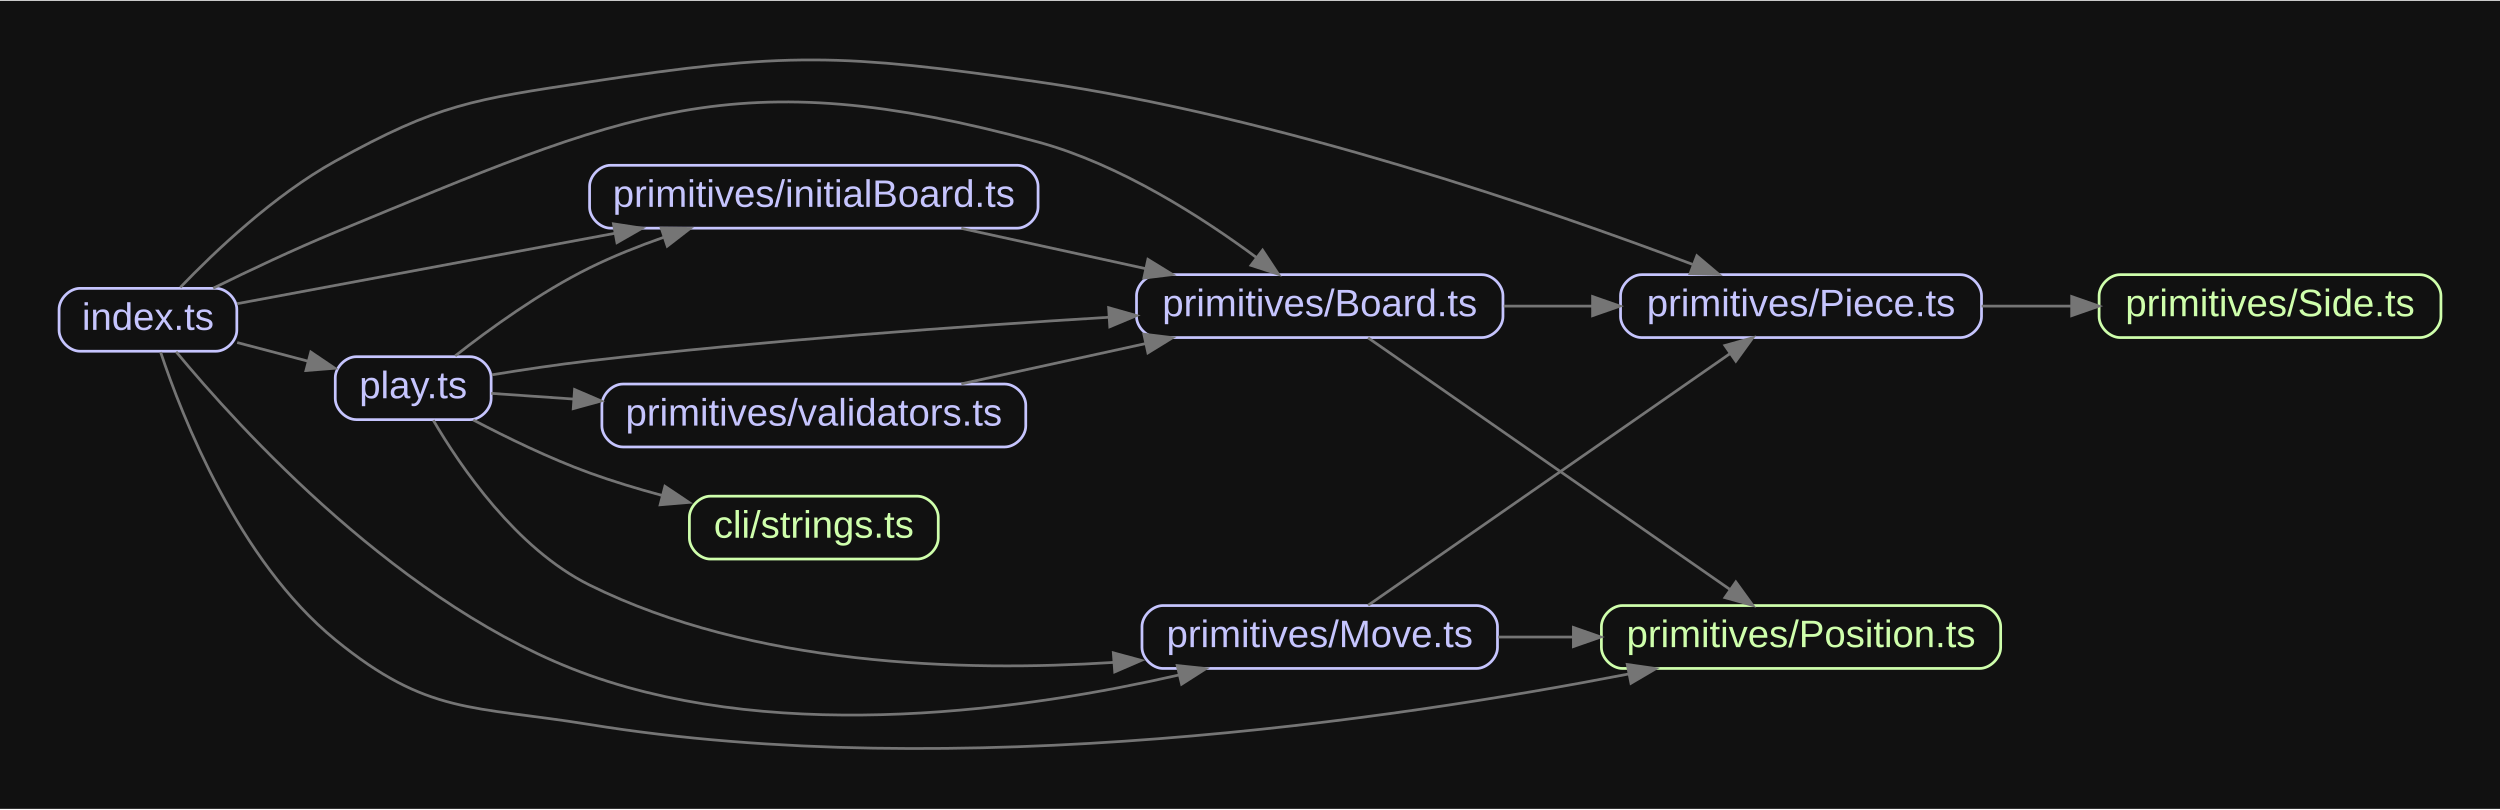
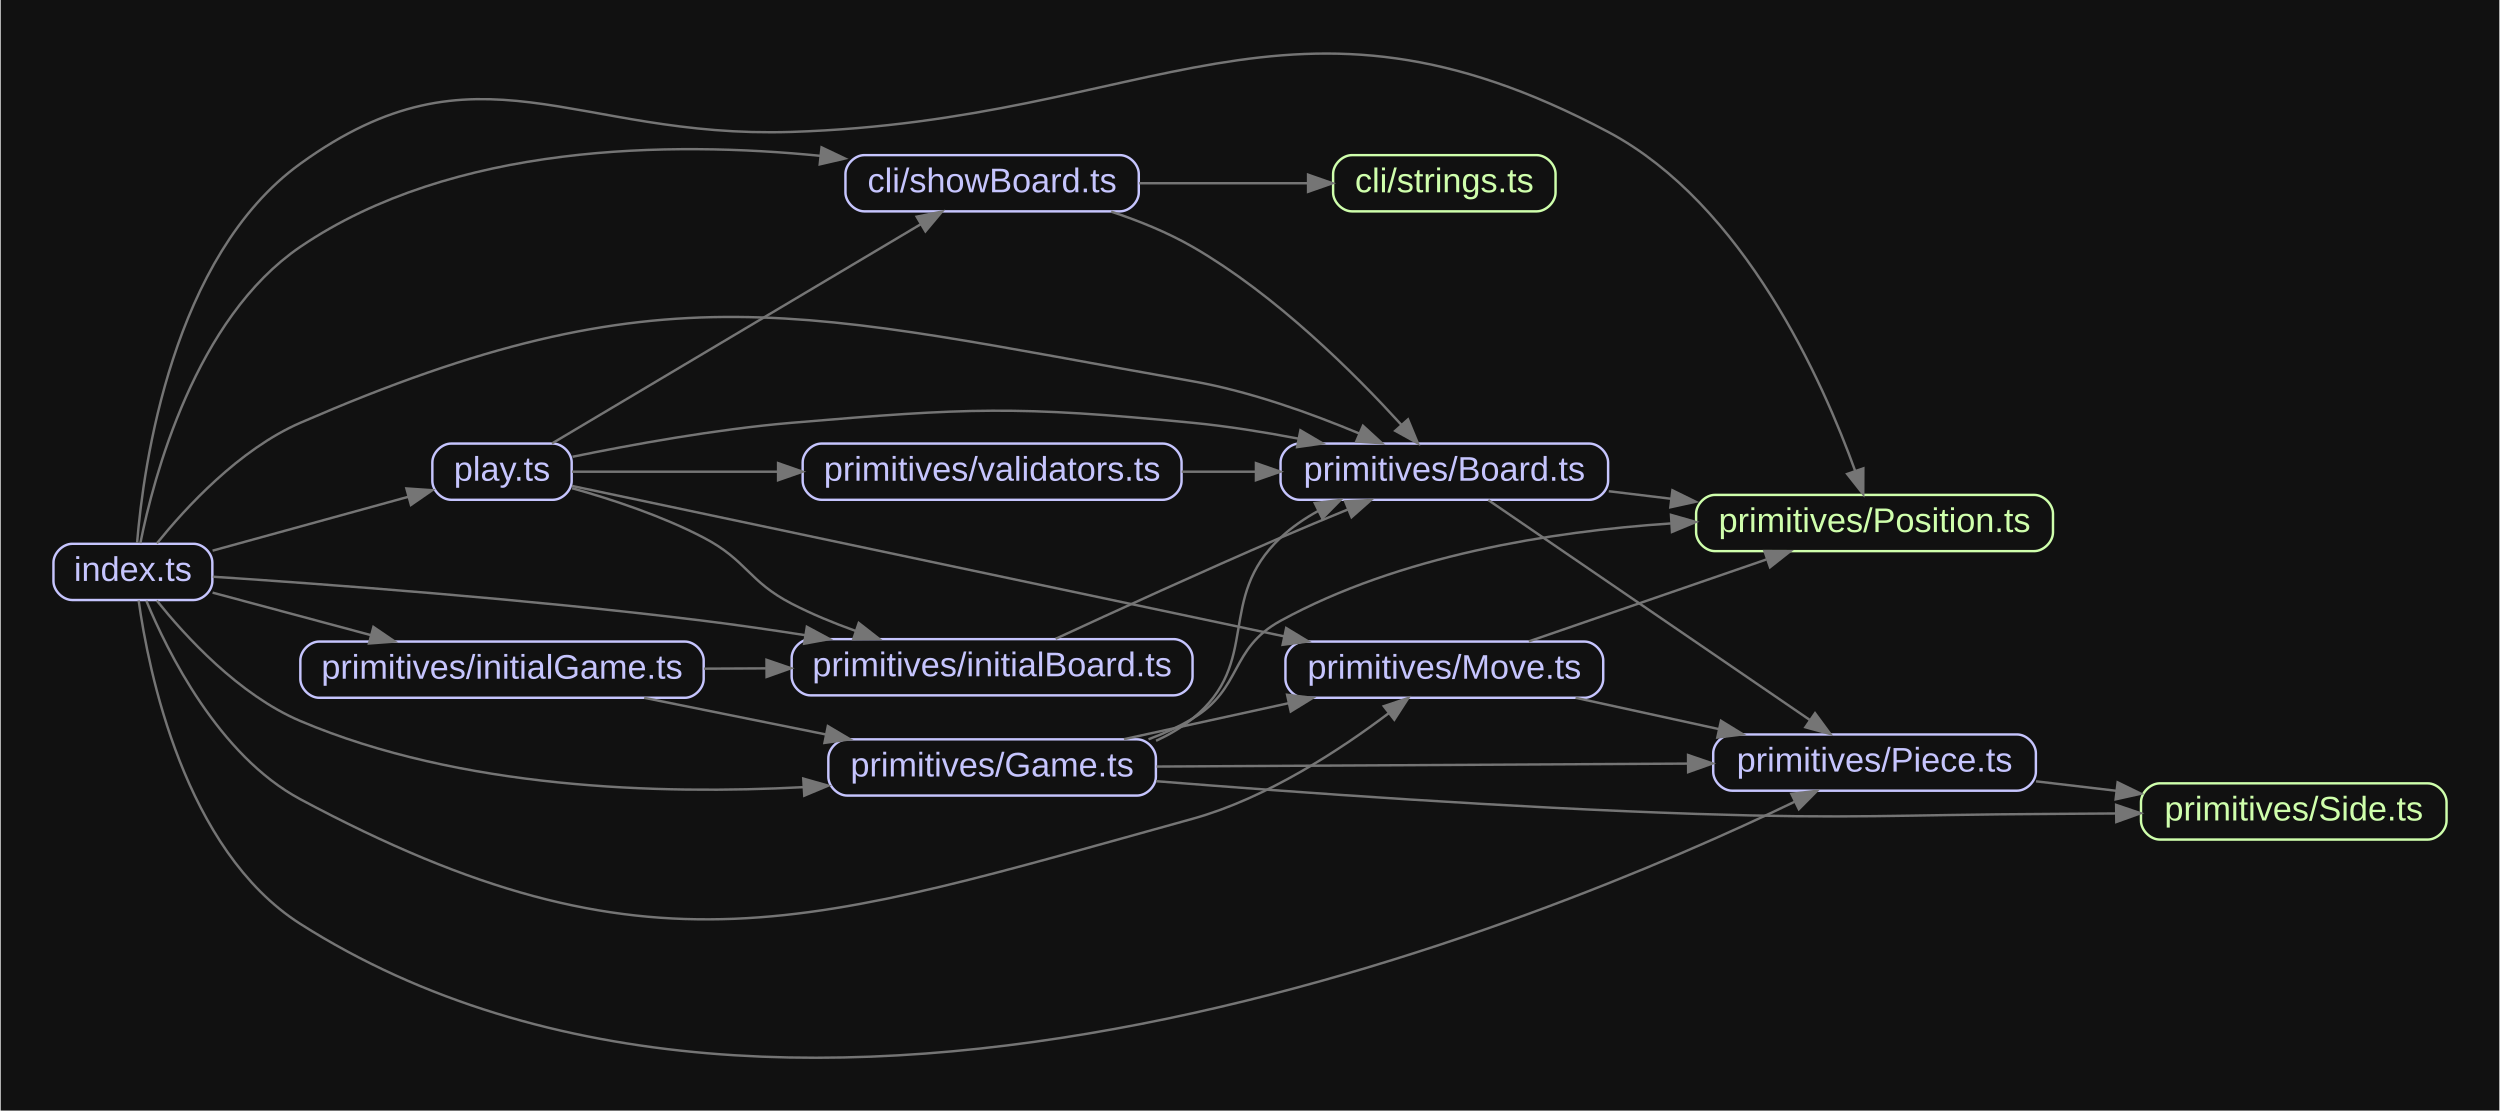
- <svg xmlns="http://www.w3.org/2000/svg" width="914pt" height="296pt" viewBox="0.00 0.00 914.20 295.50">
-   <g id="graph0" class="graph" transform="scale(1 1) rotate(0) translate(21.6 273.902)">
-     <polygon fill="#111111" stroke="none" points="-21.6,21.6 -21.6,-273.902 892.6,-273.902 892.6,21.6 -21.6,21.6" />
+ <svg xmlns="http://www.w3.org/2000/svg" width="1022pt" height="454pt" viewBox="0.00 0.00 1022.20 454.33">
+   <g id="graph0" class="graph" transform="scale(1 1) rotate(0) translate(21.6 432.732)">
+     <polygon fill="#111111" stroke="none" points="-21.6,21.6 -21.6,-432.732 1000.6,-432.732 1000.6,21.6 -21.6,21.6" />
    <g id="node1" class="node">
-       <path fill="none" stroke="#cfffac" d="M313.833,-92.746C313.833,-92.746 238.167,-92.746 238.167,-92.746 234.333,-92.746 230.5,-88.912 230.5,-85.079 230.5,-85.079 230.5,-77.412 230.5,-77.412 230.5,-73.579 234.333,-69.746 238.167,-69.746 238.167,-69.746 313.833,-69.746 313.833,-69.746 317.667,-69.746 321.5,-73.579 321.5,-77.412 321.5,-77.412 321.5,-85.079 321.5,-85.079 321.5,-88.912 317.667,-92.746 313.833,-92.746" />
-       <text text-anchor="middle" x="276" y="-77.546" font-family="Arial" font-size="14.00" fill="#cfffac">cli/strings.ts</text>
+       <path fill="none" stroke="#c6c5fe" d="M436.333,-369.268C436.333,-369.268 331.667,-369.268 331.667,-369.268 327.833,-369.268 324,-365.435 324,-361.601 324,-361.601 324,-353.935 324,-353.935 324,-350.101 327.833,-346.268 331.667,-346.268 331.667,-346.268 436.333,-346.268 436.333,-346.268 440.167,-346.268 444,-350.101 444,-353.935 444,-353.935 444,-361.601 444,-361.601 444,-365.435 440.167,-369.268 436.333,-369.268" />
+       <text text-anchor="middle" x="384" y="-354.068" font-family="Arial" font-size="14.00" fill="#c6c5fe">cli/showBoard.ts</text>
    </g>
    <g id="node2" class="node">
-       <path fill="none" stroke="#c6c5fe" d="M57.333,-168.745C57.333,-168.745 7.667,-168.745 7.667,-168.745 3.833,-168.745 0,-164.912 0,-161.079 0,-161.079 0,-153.412 0,-153.412 0,-149.579 3.833,-145.745 7.667,-145.745 7.667,-145.745 57.333,-145.745 57.333,-145.745 61.167,-145.745 65,-149.579 65,-153.412 65,-153.412 65,-161.079 65,-161.079 65,-164.912 61.167,-168.745 57.333,-168.745" />
-       <text text-anchor="middle" x="32.5" y="-153.545" font-family="Arial" font-size="14.00" fill="#c6c5fe">index.ts</text>
+       <path fill="none" stroke="#cfffac" d="M606.833,-369.268C606.833,-369.268 531.167,-369.268 531.167,-369.268 527.333,-369.268 523.5,-365.435 523.5,-361.601 523.5,-361.601 523.5,-353.935 523.5,-353.935 523.5,-350.101 527.333,-346.268 531.167,-346.268 531.167,-346.268 606.833,-346.268 606.833,-346.268 610.667,-346.268 614.5,-350.101 614.5,-353.935 614.5,-353.935 614.5,-361.601 614.5,-361.601 614.5,-365.435 610.667,-369.268 606.833,-369.268" />
+       <text text-anchor="middle" x="569" y="-354.068" font-family="Arial" font-size="14.00" fill="#cfffac">cli/strings.ts</text>
+     </g>
+     <g id="edge1" class="edge">
+       <path fill="none" stroke="#757575" d="M444.162,-357.768C466.339,-357.768 491.424,-357.768 513.189,-357.768" />
+       <polygon fill="#757575" stroke="#757575" points="513.256,-361.268 523.256,-357.768 513.256,-354.268 513.256,-361.268" />
    </g>
    <g id="node3" class="node">
-       <path fill="none" stroke="#c6c5fe" d="M150.333,-143.745C150.333,-143.745 108.667,-143.745 108.667,-143.745 104.833,-143.745 101,-139.912 101,-136.079 101,-136.079 101,-128.412 101,-128.412 101,-124.579 104.833,-120.745 108.667,-120.745 108.667,-120.745 150.333,-120.745 150.333,-120.745 154.167,-120.745 158,-124.579 158,-128.412 158,-128.412 158,-136.079 158,-136.079 158,-139.912 154.167,-143.745 150.333,-143.745" />
-       <text text-anchor="middle" x="129.5" y="-128.545" font-family="Arial" font-size="14.00" fill="#c6c5fe">play.ts</text>
+       <path fill="none" stroke="#c6c5fe" d="M628.333,-251.268C628.333,-251.268 509.667,-251.268 509.667,-251.268 505.833,-251.268 502,-247.435 502,-243.601 502,-243.601 502,-235.935 502,-235.935 502,-232.101 505.833,-228.268 509.667,-228.268 509.667,-228.268 628.333,-228.268 628.333,-228.268 632.167,-228.268 636,-232.101 636,-235.935 636,-235.935 636,-243.601 636,-243.601 636,-247.435 632.167,-251.268 628.333,-251.268" />
+       <text text-anchor="middle" x="569" y="-236.068" font-family="Arial" font-size="14.00" fill="#c6c5fe">primitives/Board.ts</text>
    </g>
-     <g id="edge1" class="edge">
-       <path fill="none" stroke="#757575" d="M65.134,-148.921C73.436,-146.736 82.469,-144.359 91.044,-142.102" />
-       <polygon fill="#757575" stroke="#757575" points="92.049,-145.457 100.829,-139.527 90.267,-138.688 92.049,-145.457" />
+     <g id="edge2" class="edge">
+       <path fill="none" stroke="#757575" d="M432.693,-346.156C444.009,-342.411 455.76,-337.662 466,-331.768 500.121,-312.13 532.652,-279.561 551.454,-258.906" />
+       <polygon fill="#757575" stroke="#757575" points="554.136,-261.157 558.188,-251.368 548.916,-256.494 554.136,-261.157" />
+     </g>
+     <g id="node8" class="node">
+       <path fill="none" stroke="#c6c5fe" d="M803.333,-132.268C803.333,-132.268 686.667,-132.268 686.667,-132.268 682.833,-132.268 679,-128.435 679,-124.601 679,-124.601 679,-116.935 679,-116.935 679,-113.101 682.833,-109.268 686.667,-109.268 686.667,-109.268 803.333,-109.268 803.333,-109.268 807.167,-109.268 811,-113.101 811,-116.935 811,-116.935 811,-124.601 811,-124.601 811,-128.435 807.167,-132.268 803.333,-132.268" />
+       <text text-anchor="middle" x="745" y="-117.068" font-family="Arial" font-size="14.00" fill="#c6c5fe">primitives/Piece.ts</text>
+     </g>
+     <g id="edge17" class="edge">
+       <path fill="none" stroke="#757575" d="M587.001,-228.141C617.667,-207.168 682.395,-162.9 718.426,-138.258" />
+       <polygon fill="#757575" stroke="#757575" points="720.652,-140.976 726.93,-132.442 716.7,-135.198 720.652,-140.976" />
+     </g>
+     <g id="node9" class="node">
+       <path fill="none" stroke="#cfffac" d="M810.333,-230.268C810.333,-230.268 679.667,-230.268 679.667,-230.268 675.833,-230.268 672,-226.435 672,-222.601 672,-222.601 672,-214.935 672,-214.935 672,-211.101 675.833,-207.268 679.667,-207.268 679.667,-207.268 810.333,-207.268 810.333,-207.268 814.167,-207.268 818,-211.101 818,-214.935 818,-214.935 818,-222.601 818,-222.601 818,-226.435 814.167,-230.268 810.333,-230.268" />
+       <text text-anchor="middle" x="745" y="-215.068" font-family="Arial" font-size="14.00" fill="#cfffac">primitives/Position.ts</text>
+     </g>
+     <g id="edge18" class="edge">
+       <path fill="none" stroke="#757575" d="M636.278,-231.769C644.631,-230.761 653.254,-229.72 661.814,-228.687" />
+       <polygon fill="#757575" stroke="#757575" points="662.307,-232.153 671.815,-227.48 661.468,-225.203 662.307,-232.153" />
    </g>
    <g id="node4" class="node">
-       <path fill="none" stroke="#c6c5fe" d="M520.333,-173.745C520.333,-173.745 401.667,-173.745 401.667,-173.745 397.833,-173.745 394,-169.912 394,-166.079 394,-166.079 394,-158.412 394,-158.412 394,-154.579 397.833,-150.745 401.667,-150.745 401.667,-150.745 520.333,-150.745 520.333,-150.745 524.167,-150.745 528,-154.579 528,-158.412 528,-158.412 528,-166.079 528,-166.079 528,-169.912 524.167,-173.745 520.333,-173.745" />
-       <text text-anchor="middle" x="461" y="-158.545" font-family="Arial" font-size="14.00" fill="#c6c5fe">primitives/Board.ts</text>
+       <path fill="none" stroke="#c6c5fe" d="M57.333,-210.268C57.333,-210.268 7.667,-210.268 7.667,-210.268 3.833,-210.268 0,-206.435 0,-202.601 0,-202.601 0,-194.935 0,-194.935 0,-191.101 3.833,-187.268 7.667,-187.268 7.667,-187.268 57.333,-187.268 57.333,-187.268 61.167,-187.268 65,-191.101 65,-194.935 65,-194.935 65,-202.601 65,-202.601 65,-206.435 61.167,-210.268 57.333,-210.268" />
+       <text text-anchor="middle" x="32.5" y="-195.068" font-family="Arial" font-size="14.00" fill="#c6c5fe">index.ts</text>
    </g>
-     <g id="edge2" class="edge">
-       <path fill="none" stroke="#757575" d="M56.357,-168.793C69.31,-175.156 85.898,-183.005 101,-189.245 207.432,-233.223 246.886,-252.503 358,-222.245 388.046,-214.064 418.269,-194.537 437.927,-179.968" />
-       <polygon fill="#757575" stroke="#757575" points="440.089,-182.721 445.925,-173.879 435.849,-177.152 440.089,-182.721" />
+     <g id="edge3" class="edge">
+       <path fill="none" stroke="#757575" d="M35.546,-210.498C40.887,-237.214 57.943,-302.529 101,-331.768 163.514,-374.22 252.609,-375.07 313.836,-368.969" />
+       <polygon fill="#757575" stroke="#757575" points="314.228,-372.447 323.793,-367.892 313.475,-365.488 314.228,-372.447" />
+     </g>
+     <g id="edge5" class="edge">
+       <path fill="none" stroke="#757575" d="M42.281,-210.415C53.921,-224.854 75.935,-248.885 101,-259.768 249.963,-324.444 306.054,-304.882 466,-276.768 489.49,-272.639 514.694,-263.544 534.171,-255.405" />
+       <polygon fill="#757575" stroke="#757575" points="535.71,-258.553 543.517,-251.39 532.947,-252.122 535.71,-258.553" />
    </g>
    <g id="node5" class="node">
-       <path fill="none" stroke="#c6c5fe" d="M518.333,-52.745C518.333,-52.745 403.667,-52.745 403.667,-52.745 399.833,-52.745 396,-48.912 396,-45.079 396,-45.079 396,-37.412 396,-37.412 396,-33.579 399.833,-29.745 403.667,-29.745 403.667,-29.745 518.333,-29.745 518.333,-29.745 522.167,-29.745 526,-33.579 526,-37.412 526,-37.412 526,-45.079 526,-45.079 526,-48.912 522.167,-52.745 518.333,-52.745" />
-       <text text-anchor="middle" x="461" y="-37.545" font-family="Arial" font-size="14.00" fill="#c6c5fe">primitives/Move.ts</text>
+       <path fill="none" stroke="#c6c5fe" d="M204.333,-251.268C204.333,-251.268 162.667,-251.268 162.667,-251.268 158.833,-251.268 155,-247.435 155,-243.601 155,-243.601 155,-235.935 155,-235.935 155,-232.101 158.833,-228.268 162.667,-228.268 162.667,-228.268 204.333,-228.268 204.333,-228.268 208.167,-228.268 212,-232.101 212,-235.935 212,-235.935 212,-243.601 212,-243.601 212,-247.435 208.167,-251.268 204.333,-251.268" />
+       <text text-anchor="middle" x="183.5" y="-236.068" font-family="Arial" font-size="14.00" fill="#c6c5fe">play.ts</text>
    </g>
-     <g id="edge3" class="edge">
-       <path fill="none" stroke="#757575" d="M42.797,-145.561C65.265,-118.388 125.722,-51.428 194,-27.245 265.609,-1.883 354.849,-14.835 409.604,-27.373" />
-       <polygon fill="#757575" stroke="#757575" points="408.877,-30.798 419.415,-29.7 410.493,-23.987 408.877,-30.798" />
+     <g id="edge4" class="edge">
+       <path fill="none" stroke="#757575" d="M65.099,-207.463C88.524,-213.909 120.534,-222.717 145.212,-229.508" />
+       <polygon fill="#757575" stroke="#757575" points="144.384,-232.91 154.954,-232.188 146.241,-226.161 144.384,-232.91" />
    </g>
    <g id="node6" class="node">
-       <path fill="none" stroke="#c6c5fe" d="M695.333,-173.745C695.333,-173.745 578.667,-173.745 578.667,-173.745 574.833,-173.745 571,-169.912 571,-166.079 571,-166.079 571,-158.412 571,-158.412 571,-154.579 574.833,-150.745 578.667,-150.745 578.667,-150.745 695.333,-150.745 695.333,-150.745 699.167,-150.745 703,-154.579 703,-158.412 703,-158.412 703,-166.079 703,-166.079 703,-169.912 699.167,-173.745 695.333,-173.745" />
-       <text text-anchor="middle" x="637" y="-158.545" font-family="Arial" font-size="14.00" fill="#c6c5fe">primitives/Piece.ts</text>
+       <path fill="none" stroke="#c6c5fe" d="M443.333,-130.268C443.333,-130.268 324.667,-130.268 324.667,-130.268 320.833,-130.268 317,-126.435 317,-122.601 317,-122.601 317,-114.935 317,-114.935 317,-111.101 320.833,-107.268 324.667,-107.268 324.667,-107.268 443.333,-107.268 443.333,-107.268 447.167,-107.268 451,-111.101 451,-114.935 451,-114.935 451,-122.601 451,-122.601 451,-126.435 447.167,-130.268 443.333,-130.268" />
+       <text text-anchor="middle" x="384" y="-115.068" font-family="Arial" font-size="14.00" fill="#c6c5fe">primitives/Game.ts</text>
    </g>
-     <g id="edge4" class="edge">
-       <path fill="none" stroke="#757575" d="M44.344,-169.101C56.845,-182.117 78.567,-202.813 101,-215.245 138.87,-236.233 151.197,-237.727 194,-244.245 266.058,-255.22 285.859,-254.663 358,-244.245 445.727,-231.577 544.347,-197.52 597.335,-177.505" />
-       <polygon fill="#757575" stroke="#757575" points="598.901,-180.654 606.997,-173.82 596.406,-174.114 598.901,-180.654" />
+     <g id="edge6" class="edge">
+       <path fill="none" stroke="#757575" d="M42.252,-187.054C53.861,-172.543 75.843,-148.436 101,-137.768 166.417,-110.028 248.056,-107.591 306.634,-110.707" />
+       <polygon fill="#757575" stroke="#757575" points="306.736,-114.22 316.928,-111.325 307.155,-107.232 306.736,-114.22" />
    </g>
    <g id="node7" class="node">
-       <path fill="none" stroke="#cfffac" d="M702.333,-52.745C702.333,-52.745 571.667,-52.745 571.667,-52.745 567.833,-52.745 564,-48.912 564,-45.079 564,-45.079 564,-37.412 564,-37.412 564,-33.579 567.833,-29.745 571.667,-29.745 571.667,-29.745 702.333,-29.745 702.333,-29.745 706.167,-29.745 710,-33.579 710,-37.412 710,-37.412 710,-45.079 710,-45.079 710,-48.912 706.167,-52.745 702.333,-52.745" />
-       <text text-anchor="middle" x="637" y="-37.545" font-family="Arial" font-size="14.00" fill="#cfffac">primitives/Position.ts</text>
-     </g>
-     <g id="edge5" class="edge">
-       <path fill="none" stroke="#757575" d="M37.137,-145.408C44.954,-121.912 65.576,-69.164 101,-40.245 134.751,-12.693 150.993,-16.224 194,-9.245 328.414,12.567 488.243,-11.078 574.094,-27.75" />
-       <polygon fill="#757575" stroke="#757575" points="573.449,-31.19 583.938,-29.694 574.806,-24.323 573.449,-31.19" />
-     </g>
-     <g id="node8" class="node">
-       <path fill="none" stroke="#c6c5fe" d="M350.333,-213.745C350.333,-213.745 201.667,-213.745 201.667,-213.745 197.833,-213.745 194,-209.912 194,-206.079 194,-206.079 194,-198.412 194,-198.412 194,-194.579 197.833,-190.745 201.667,-190.745 201.667,-190.745 350.333,-190.745 350.333,-190.745 354.167,-190.745 358,-194.579 358,-198.412 358,-198.412 358,-206.079 358,-206.079 358,-209.912 354.167,-213.745 350.333,-213.745" />
-       <text text-anchor="middle" x="276" y="-198.545" font-family="Arial" font-size="14.00" fill="#c6c5fe">primitives/initialBoard.ts</text>
-     </g>
-     <g id="edge6" class="edge">
-       <path fill="none" stroke="#757575" d="M65.072,-163.128C99.972,-169.632 157.33,-180.319 203.278,-188.881" />
-       <polygon fill="#757575" stroke="#757575" points="202.723,-192.338 213.195,-190.729 204.005,-185.456 202.723,-192.338" />
+       <path fill="none" stroke="#c6c5fe" d="M626.333,-170.268C626.333,-170.268 511.667,-170.268 511.667,-170.268 507.833,-170.268 504,-166.435 504,-162.601 504,-162.601 504,-154.935 504,-154.935 504,-151.101 507.833,-147.268 511.667,-147.268 511.667,-147.268 626.333,-147.268 626.333,-147.268 630.167,-147.268 634,-151.101 634,-154.935 634,-154.935 634,-162.601 634,-162.601 634,-166.435 630.167,-170.268 626.333,-170.268" />
+       <text text-anchor="middle" x="569" y="-155.068" font-family="Arial" font-size="14.00" fill="#c6c5fe">primitives/Move.ts</text>
    </g>
    <g id="edge7" class="edge">
-       <path fill="none" stroke="#757575" d="M151.466,-120.612C163.612,-114.231 179.354,-106.56 194,-101.245 202.409,-98.194 211.475,-95.451 220.391,-93.045" />
-       <polygon fill="#757575" stroke="#757575" points="221.544,-96.362 230.351,-90.473 219.794,-89.584 221.544,-96.362" />
+       <path fill="none" stroke="#757575" d="M37.982,-186.977C46.586,-166.218 67.579,-123.653 101,-105.768 244.064,-29.208 309.595,-54.568 466,-97.768 496.319,-106.142 526.697,-126.173 546.314,-141.009" />
+       <polygon fill="#757575" stroke="#757575" points="544.237,-143.827 554.281,-147.199 548.532,-138.3 544.237,-143.827" />
    </g>
    <g id="edge8" class="edge">
-       <path fill="none" stroke="#757575" d="M158.252,-137.116C169.343,-138.932 182.249,-140.881 194,-142.245 257.852,-149.661 330.663,-154.915 383.945,-158.171" />
-       <polygon fill="#757575" stroke="#757575" points="383.804,-161.669 393.996,-158.776 384.225,-154.682 383.804,-161.669" />
+       <path fill="none" stroke="#757575" d="M34.84,-187.098C38.826,-158.485 53.466,-84.984 101,-54.768 302.406,73.258 612.93,-56.975 712.281,-104.731" />
+       <polygon fill="#757575" stroke="#757575" points="710.968,-107.985 721.492,-109.215 714.032,-101.691 710.968,-107.985" />
    </g>
    <g id="edge9" class="edge">
-       <path fill="none" stroke="#757575" d="M136.858,-120.495C146.643,-103.744 167.114,-73.555 194,-60.245 253.568,-30.756 329.981,-28.367 385.611,-31.956" />
-       <polygon fill="#757575" stroke="#757575" points="385.521,-35.459 395.748,-32.691 386.027,-28.477 385.521,-35.459" />
+       <path fill="none" stroke="#757575" d="M34.205,-210.614C36.78,-242.068 48.528,-327.86 101,-365.768 173.564,-418.192 212.527,-375.878 302,-378.768 450.367,-383.561 504.92,-448.436 636,-378.768 691.755,-349.135 723.939,-276.46 737.049,-240.146" />
+       <polygon fill="#757575" stroke="#757575" points="740.413,-241.126 740.377,-230.531 733.798,-238.836 740.413,-241.126" />
+     </g>
+     <g id="node10" class="node">
+       <path fill="none" stroke="#c6c5fe" d="M458.333,-171.268C458.333,-171.268 309.667,-171.268 309.667,-171.268 305.833,-171.268 302,-167.435 302,-163.601 302,-163.601 302,-155.935 302,-155.935 302,-152.101 305.833,-148.268 309.667,-148.268 309.667,-148.268 458.333,-148.268 458.333,-148.268 462.167,-148.268 466,-152.101 466,-155.935 466,-155.935 466,-163.601 466,-163.601 466,-167.435 462.167,-171.268 458.333,-171.268" />
+       <text text-anchor="middle" x="384" y="-156.068" font-family="Arial" font-size="14.00" fill="#c6c5fe">primitives/initialBoard.ts</text>
    </g>
    <g id="edge10" class="edge">
-       <path fill="none" stroke="#757575" d="M144.865,-144.052C157.258,-153.769 175.958,-167.345 194,-176.245 202.553,-180.464 211.944,-184.209 221.207,-187.451" />
-       <polygon fill="#757575" stroke="#757575" points="220.179,-190.797 230.772,-190.645 222.396,-184.158 220.179,-190.797" />
+       <path fill="none" stroke="#757575" d="M65.168,-196.801C109.985,-193.846 194.434,-187.644 266,-178.768 279.475,-177.097 293.777,-175.025 307.584,-172.87" />
+       <polygon fill="#757575" stroke="#757575" points="308.204,-176.315 317.531,-171.29 307.106,-169.402 308.204,-176.315" />
    </g>
-     <g id="node9" class="node">
-       <path fill="none" stroke="#c6c5fe" d="M345.833,-133.745C345.833,-133.745 206.167,-133.745 206.167,-133.745 202.333,-133.745 198.5,-129.912 198.5,-126.079 198.5,-126.079 198.5,-118.412 198.5,-118.412 198.5,-114.579 202.333,-110.745 206.167,-110.745 206.167,-110.745 345.833,-110.745 345.833,-110.745 349.667,-110.745 353.5,-114.579 353.5,-118.412 353.5,-118.412 353.5,-126.079 353.5,-126.079 353.5,-129.912 349.667,-133.745 345.833,-133.745" />
-       <text text-anchor="middle" x="276" y="-118.545" font-family="Arial" font-size="14.00" fill="#c6c5fe">primitives/validators.ts</text>
+     <g id="node11" class="node">
+       <path fill="none" stroke="#c6c5fe" d="M258.333,-170.268C258.333,-170.268 108.667,-170.268 108.667,-170.268 104.833,-170.268 101,-166.435 101,-162.601 101,-162.601 101,-154.935 101,-154.935 101,-151.101 104.833,-147.268 108.667,-147.268 108.667,-147.268 258.333,-147.268 258.333,-147.268 262.167,-147.268 266,-151.101 266,-154.935 266,-154.935 266,-162.601 266,-162.601 266,-166.435 262.167,-170.268 258.333,-170.268" />
+       <text text-anchor="middle" x="183.5" y="-155.068" font-family="Arial" font-size="14.00" fill="#c6c5fe">primitives/initialGame.ts</text>
    </g>
    <g id="edge11" class="edge">
-       <path fill="none" stroke="#757575" d="M158.019,-130.341C166.922,-129.725 177.318,-129.005 188.172,-128.254" />
-       <polygon fill="#757575" stroke="#757575" points="188.505,-131.74 198.24,-127.558 188.022,-124.756 188.505,-131.74" />
+       <path fill="none" stroke="#757575" d="M65.099,-190.285C83.915,-185.234 108.27,-178.696 129.915,-172.885" />
+       <polygon fill="#757575" stroke="#757575" points="130.89,-176.247 139.64,-170.274 129.075,-169.487 130.89,-176.247" />
    </g>
    <g id="edge12" class="edge">
-       <path fill="none" stroke="#757575" d="M528.278,-162.245C538.831,-162.245 549.816,-162.245 560.562,-162.245" />
-       <polygon fill="#757575" stroke="#757575" points="560.769,-165.746 570.769,-162.245 560.769,-158.746 560.769,-165.746" />
+       <path fill="none" stroke="#757575" d="M203.894,-251.297C239.175,-272.27 313.975,-316.735 354.863,-341.042" />
+       <polygon fill="#757575" stroke="#757575" points="353.142,-344.091 363.527,-346.192 356.719,-338.074 353.142,-344.091" />
    </g>
    <g id="edge13" class="edge">
-       <path fill="none" stroke="#757575" d="M478.684,-150.643C509.344,-129.322 574.805,-83.801 610.87,-58.721" />
-       <polygon fill="#757575" stroke="#757575" points="613.155,-61.395 619.367,-52.812 609.158,-55.648 613.155,-61.395" />
+       <path fill="none" stroke="#757575" d="M212.345,-245.871C236.047,-250.737 271.071,-257.155 302,-259.768 374.63,-265.905 393.452,-266.813 466,-259.768 480.092,-258.4 495.126,-255.991 509.202,-253.309" />
+       <polygon fill="#757575" stroke="#757575" points="510.126,-256.695 519.255,-251.319 508.766,-249.828 510.126,-256.695" />
    </g>
    <g id="edge14" class="edge">
-       <path fill="none" stroke="#757575" d="M478.684,-52.847C509.344,-74.169 574.805,-119.69 610.87,-144.77" />
-       <polygon fill="#757575" stroke="#757575" points="609.158,-147.843 619.367,-150.679 613.155,-142.096 609.158,-147.843" />
+       <path fill="none" stroke="#757575" d="M212.08,-233.943C272.627,-221.154 418.54,-190.336 503.554,-172.38" />
+       <polygon fill="#757575" stroke="#757575" points="504.295,-175.801 513.356,-170.31 502.849,-168.952 504.295,-175.801" />
    </g>
    <g id="edge15" class="edge">
-       <path fill="none" stroke="#757575" d="M526.297,-41.245C535.159,-41.245 544.36,-41.245 553.494,-41.245" />
-       <polygon fill="#757575" stroke="#757575" points="553.757,-44.746 563.757,-41.245 553.757,-37.746 553.757,-44.746" />
+       <path fill="none" stroke="#757575" d="M212.191,-233.003C228.398,-228.463 248.96,-221.676 266,-212.768 283.724,-203.502 284.233,-194.951 302,-185.768 310.19,-181.535 319.202,-177.82 328.148,-174.623" />
+       <polygon fill="#757575" stroke="#757575" points="329.44,-177.881 337.787,-171.357 327.193,-171.251 329.44,-177.881" />
    </g>
-     <g id="node10" class="node">
-       <path fill="none" stroke="#cfffac" d="M863.333,-173.745C863.333,-173.745 753.667,-173.745 753.667,-173.745 749.833,-173.745 746,-169.912 746,-166.079 746,-166.079 746,-158.412 746,-158.412 746,-154.579 749.833,-150.745 753.667,-150.745 753.667,-150.745 863.333,-150.745 863.333,-150.745 867.167,-150.745 871,-154.579 871,-158.412 871,-158.412 871,-166.079 871,-166.079 871,-169.912 867.167,-173.745 863.333,-173.745" />
-       <text text-anchor="middle" x="808.5" y="-158.545" font-family="Arial" font-size="14.00" fill="#cfffac">primitives/Side.ts</text>
+     <g id="node12" class="node">
+       <path fill="none" stroke="#c6c5fe" d="M453.833,-251.268C453.833,-251.268 314.167,-251.268 314.167,-251.268 310.333,-251.268 306.5,-247.435 306.5,-243.601 306.5,-243.601 306.5,-235.935 306.5,-235.935 306.5,-232.101 310.333,-228.268 314.167,-228.268 314.167,-228.268 453.833,-228.268 453.833,-228.268 457.667,-228.268 461.5,-232.101 461.5,-235.935 461.5,-235.935 461.5,-243.601 461.5,-243.601 461.5,-247.435 457.667,-251.268 453.833,-251.268" />
+       <text text-anchor="middle" x="384" y="-236.068" font-family="Arial" font-size="14.00" fill="#c6c5fe">primitives/validators.ts</text>
    </g>
    <g id="edge16" class="edge">
-       <path fill="none" stroke="#757575" d="M703.048,-162.245C713.731,-162.245 724.857,-162.245 735.693,-162.245" />
-       <polygon fill="#757575" stroke="#757575" points="735.97,-165.746 745.97,-162.245 735.97,-158.746 735.97,-165.746" />
+       <path fill="none" stroke="#757575" d="M212.101,-239.768C234.018,-239.768 265.917,-239.768 296.236,-239.768" />
+       <polygon fill="#757575" stroke="#757575" points="296.441,-243.268 306.441,-239.768 296.441,-236.268 296.441,-243.268" />
    </g>
-     <g id="edge17" class="edge">
-       <path fill="none" stroke="#757575" d="M329.931,-190.676C350.986,-186.074 375.375,-180.743 397.305,-175.949" />
-       <polygon fill="#757575" stroke="#757575" points="398.166,-179.344 407.188,-173.789 396.671,-172.505 398.166,-179.344" />
+     <g id="edge19" class="edge">
+       <path fill="none" stroke="#757575" d="M451.064,-129.674C456.42,-132.132 461.495,-135.125 466,-138.768 494.438,-161.767 475.318,-187.753 502,-212.768 506.564,-217.047 511.897,-220.688 517.519,-223.777" />
+       <polygon fill="#757575" stroke="#757575" points="516.001,-226.931 526.521,-228.19 519.082,-220.646 516.001,-226.931" />
    </g>
-     <g id="edge18" class="edge">
-       <path fill="none" stroke="#757575" d="M329.931,-133.815C350.986,-138.417 375.375,-143.748 397.305,-148.542" />
-       <polygon fill="#757575" stroke="#757575" points="396.671,-151.986 407.188,-150.702 398.166,-145.147 396.671,-151.986" />
+     <g id="edge20" class="edge">
+       <path fill="none" stroke="#757575" d="M437.931,-130.338C458.986,-134.94 483.375,-140.271 505.305,-145.064" />
+       <polygon fill="#757575" stroke="#757575" points="504.671,-148.508 515.188,-147.224 506.166,-141.67 504.671,-148.508" />
+     </g>
+     <g id="edge21" class="edge">
+       <path fill="none" stroke="#757575" d="M451.265,-119.137C512.804,-119.48 604.357,-119.99 668.651,-120.348" />
+       <polygon fill="#757575" stroke="#757575" points="668.708,-123.849 678.728,-120.404 668.747,-116.849 668.708,-123.849" />
+     </g>
+     <g id="edge22" class="edge">
+       <path fill="none" stroke="#757575" d="M447.978,-130.301C454.281,-132.626 460.409,-135.417 466,-138.768 486.514,-151.065 481.021,-167.283 502,-178.768 550.734,-205.448 612.651,-215.323 661.655,-218.592" />
+       <polygon fill="#757575" stroke="#757575" points="661.719,-222.102 671.907,-219.193 662.129,-215.114 661.719,-222.102" />
+     </g>
+     <g id="node13" class="node">
+       <path fill="none" stroke="#cfffac" d="M971.333,-112.268C971.333,-112.268 861.667,-112.268 861.667,-112.268 857.833,-112.268 854,-108.435 854,-104.601 854,-104.601 854,-96.935 854,-96.935 854,-93.101 857.833,-89.268 861.667,-89.268 861.667,-89.268 971.333,-89.268 971.333,-89.268 975.167,-89.268 979,-93.101 979,-96.935 979,-96.935 979,-104.601 979,-104.601 979,-108.435 975.167,-112.268 971.333,-112.268" />
+       <text text-anchor="middle" x="916.5" y="-97.068" font-family="Arial" font-size="14.00" fill="#cfffac">primitives/Side.ts</text>
+     </g>
+     <g id="edge23" class="edge">
+       <path fill="none" stroke="#757575" d="M451.054,-113.151C509.185,-108.504 596.14,-102.276 672,-99.768 736.853,-97.624 753.112,-99.435 818,-99.768 826.334,-99.811 835.069,-99.874 843.742,-99.948" />
+       <polygon fill="#757575" stroke="#757575" points="843.836,-103.449 853.868,-100.04 843.9,-96.45 843.836,-103.449" />
+     </g>
+     <g id="edge24" class="edge">
+       <path fill="none" stroke="#757575" d="M622.678,-147.264C641.161,-143.227 662.106,-138.653 681.328,-134.455" />
+       <polygon fill="#757575" stroke="#757575" points="682.178,-137.852 691.201,-132.299 680.685,-131.013 682.178,-137.852" />
+     </g>
+     <g id="edge25" class="edge">
+       <path fill="none" stroke="#757575" d="M603.549,-170.337C631.231,-179.882 670.701,-193.493 700.754,-203.856" />
+       <polygon fill="#757575" stroke="#757575" points="699.959,-207.284 710.554,-207.235 702.241,-200.666 699.959,-207.284" />
+     </g>
+     <g id="edge26" class="edge">
+       <path fill="none" stroke="#757575" d="M811.048,-113.093C821.842,-111.819 833.086,-110.492 844.028,-109.201" />
+       <polygon fill="#757575" stroke="#757575" points="844.449,-112.676 853.97,-108.028 843.628,-105.724 844.449,-112.676" />
+     </g>
+     <g id="edge27" class="edge">
+       <path fill="none" stroke="#757575" d="M409.986,-171.41C433.594,-182.333 470.052,-199.003 502,-212.768 510.851,-216.581 520.421,-220.572 529.456,-224.28" />
+       <polygon fill="#757575" stroke="#757575" points="528.408,-227.632 538.989,-228.17 531.053,-221.151 528.408,-227.632" />
+     </g>
+     <g id="edge28" class="edge">
+       <path fill="none" stroke="#757575" d="M241.648,-147.252C264.901,-142.566 291.94,-137.118 316.105,-132.248" />
+       <polygon fill="#757575" stroke="#757575" points="316.8,-135.679 325.912,-130.272 315.417,-128.816 316.8,-135.679" />
+     </g>
+     <g id="edge29" class="edge">
+       <path fill="none" stroke="#757575" d="M266.097,-159.179C274.459,-159.221 282.994,-159.264 291.454,-159.307" />
+       <polygon fill="#757575" stroke="#757575" points="291.702,-162.808 301.72,-159.359 291.738,-155.808 291.702,-162.808" />
+     </g>
+     <g id="edge30" class="edge">
+       <path fill="none" stroke="#757575" d="M461.548,-239.768C471.507,-239.768 481.709,-239.768 491.664,-239.768" />
+       <polygon fill="#757575" stroke="#757575" points="491.929,-243.268 501.929,-239.768 491.929,-236.268 491.929,-243.268" />
    </g>
  </g>
</svg>
